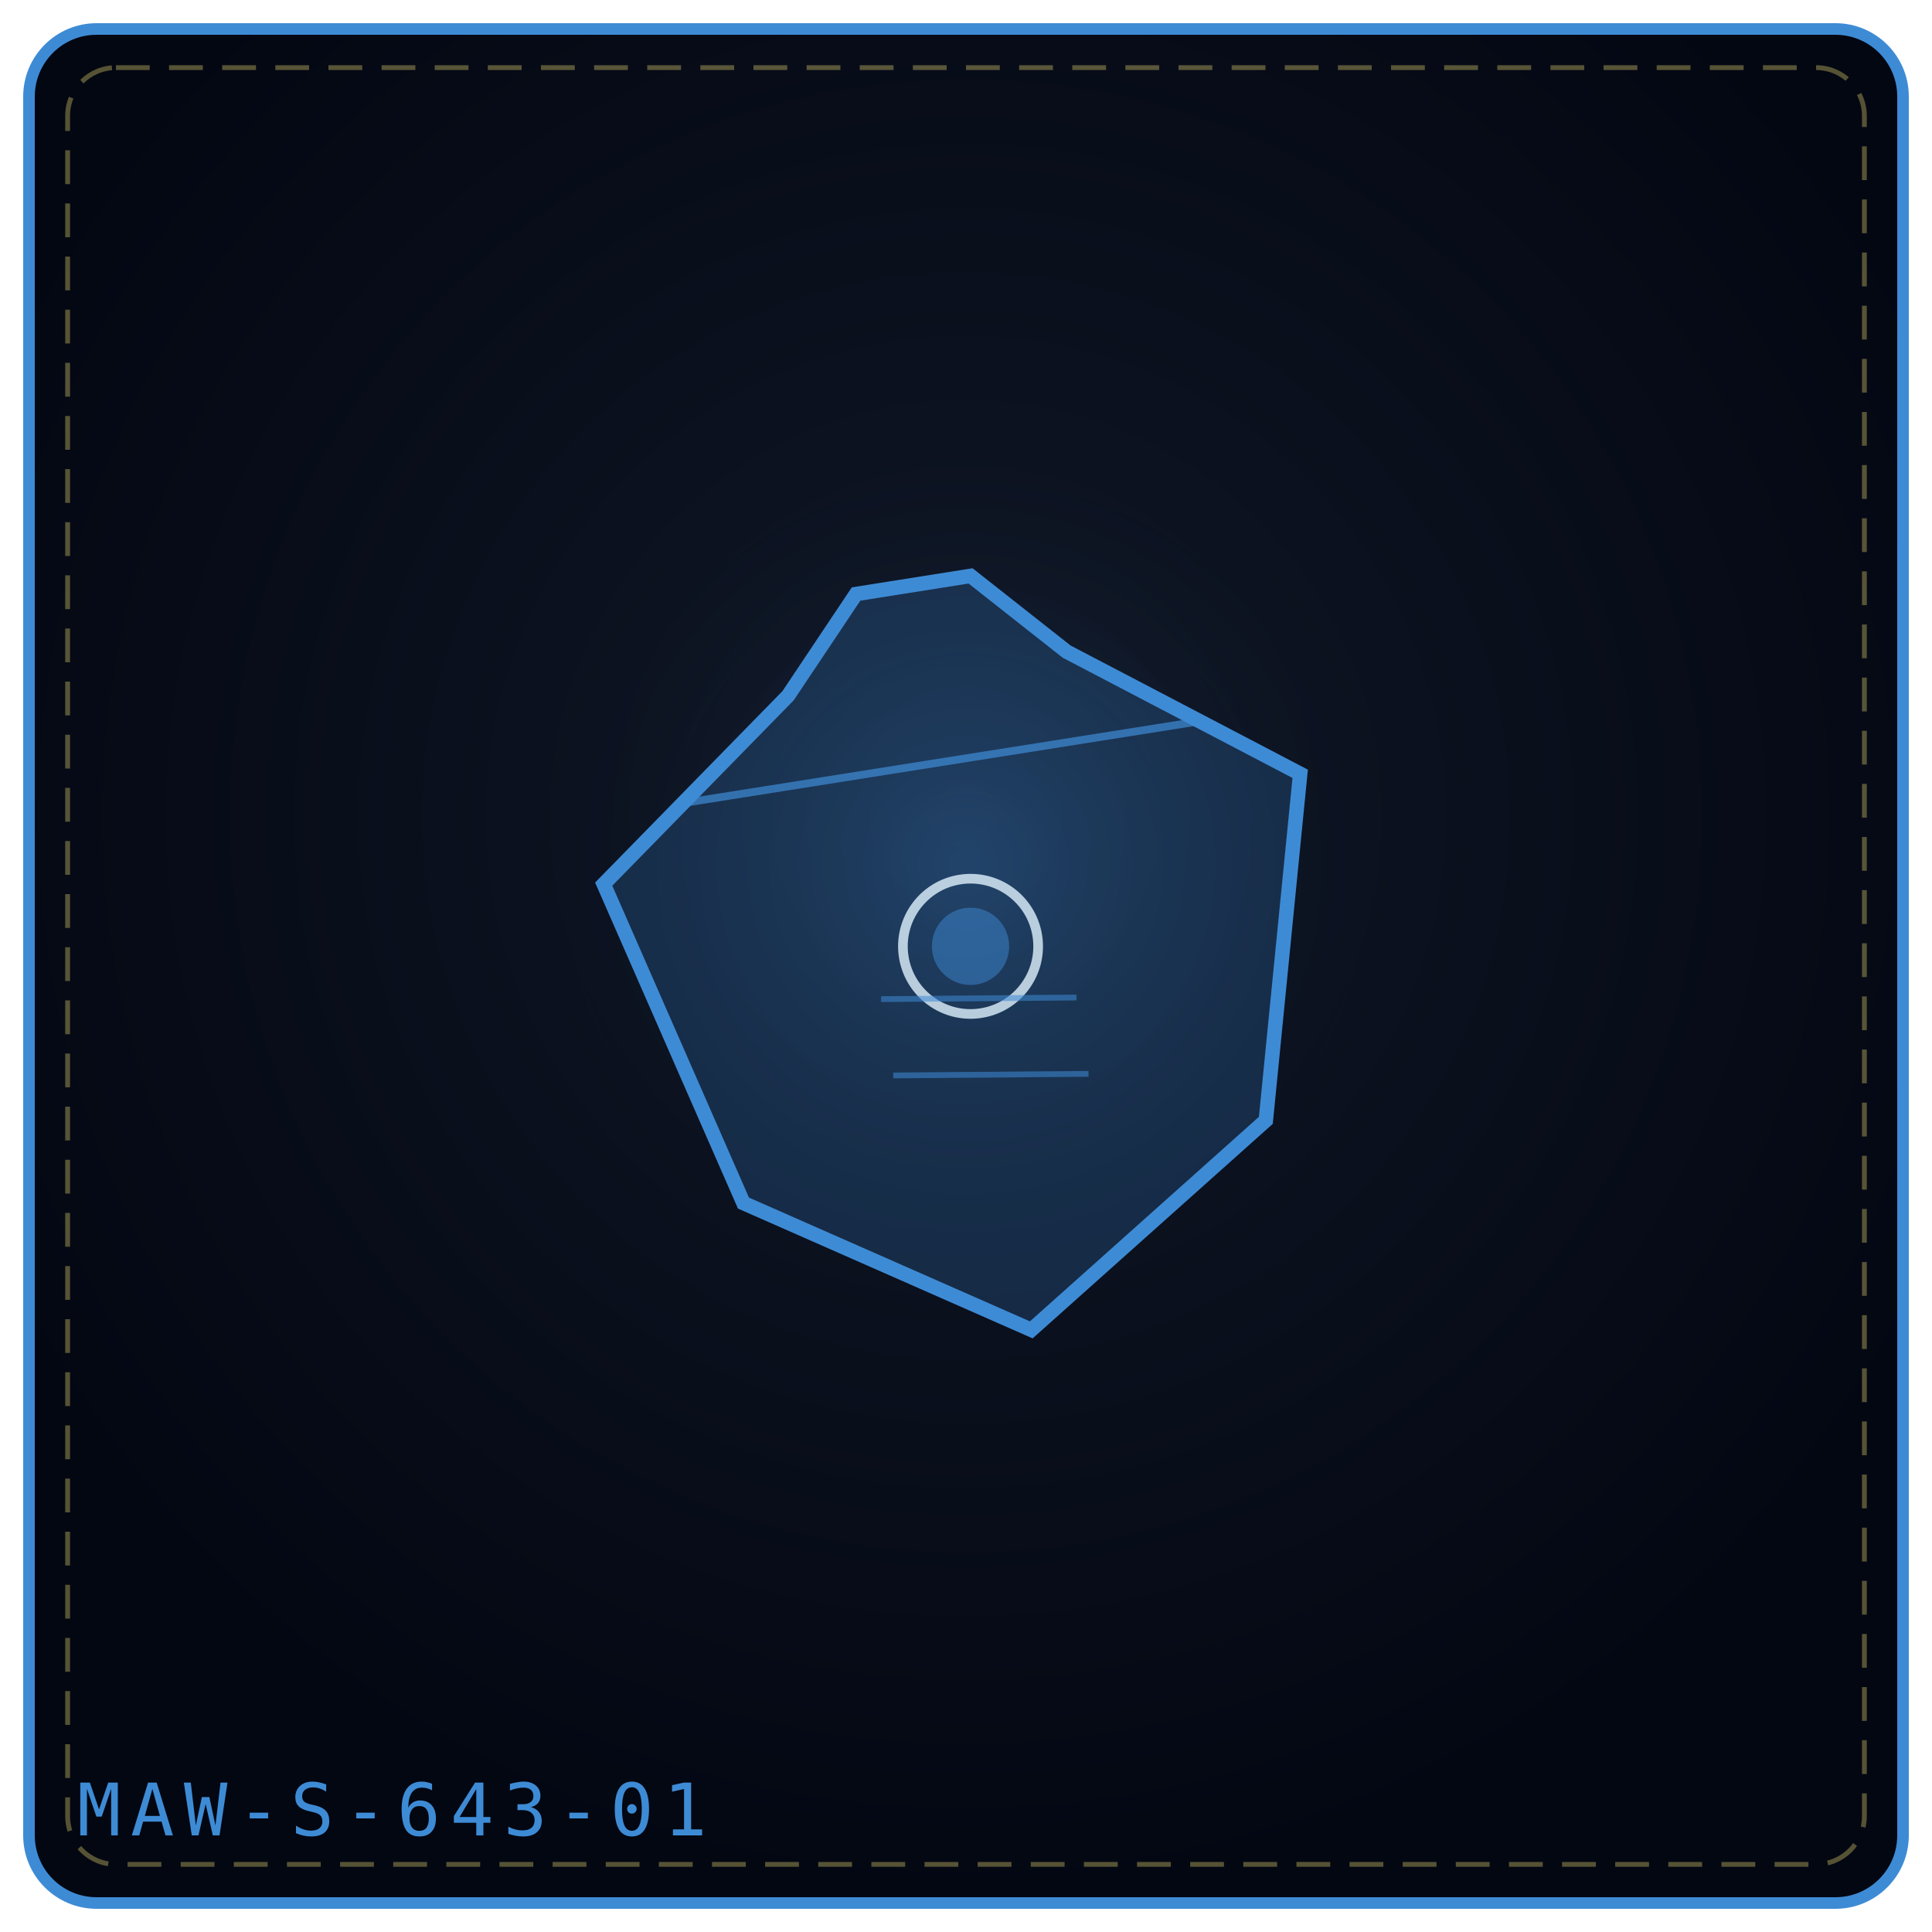
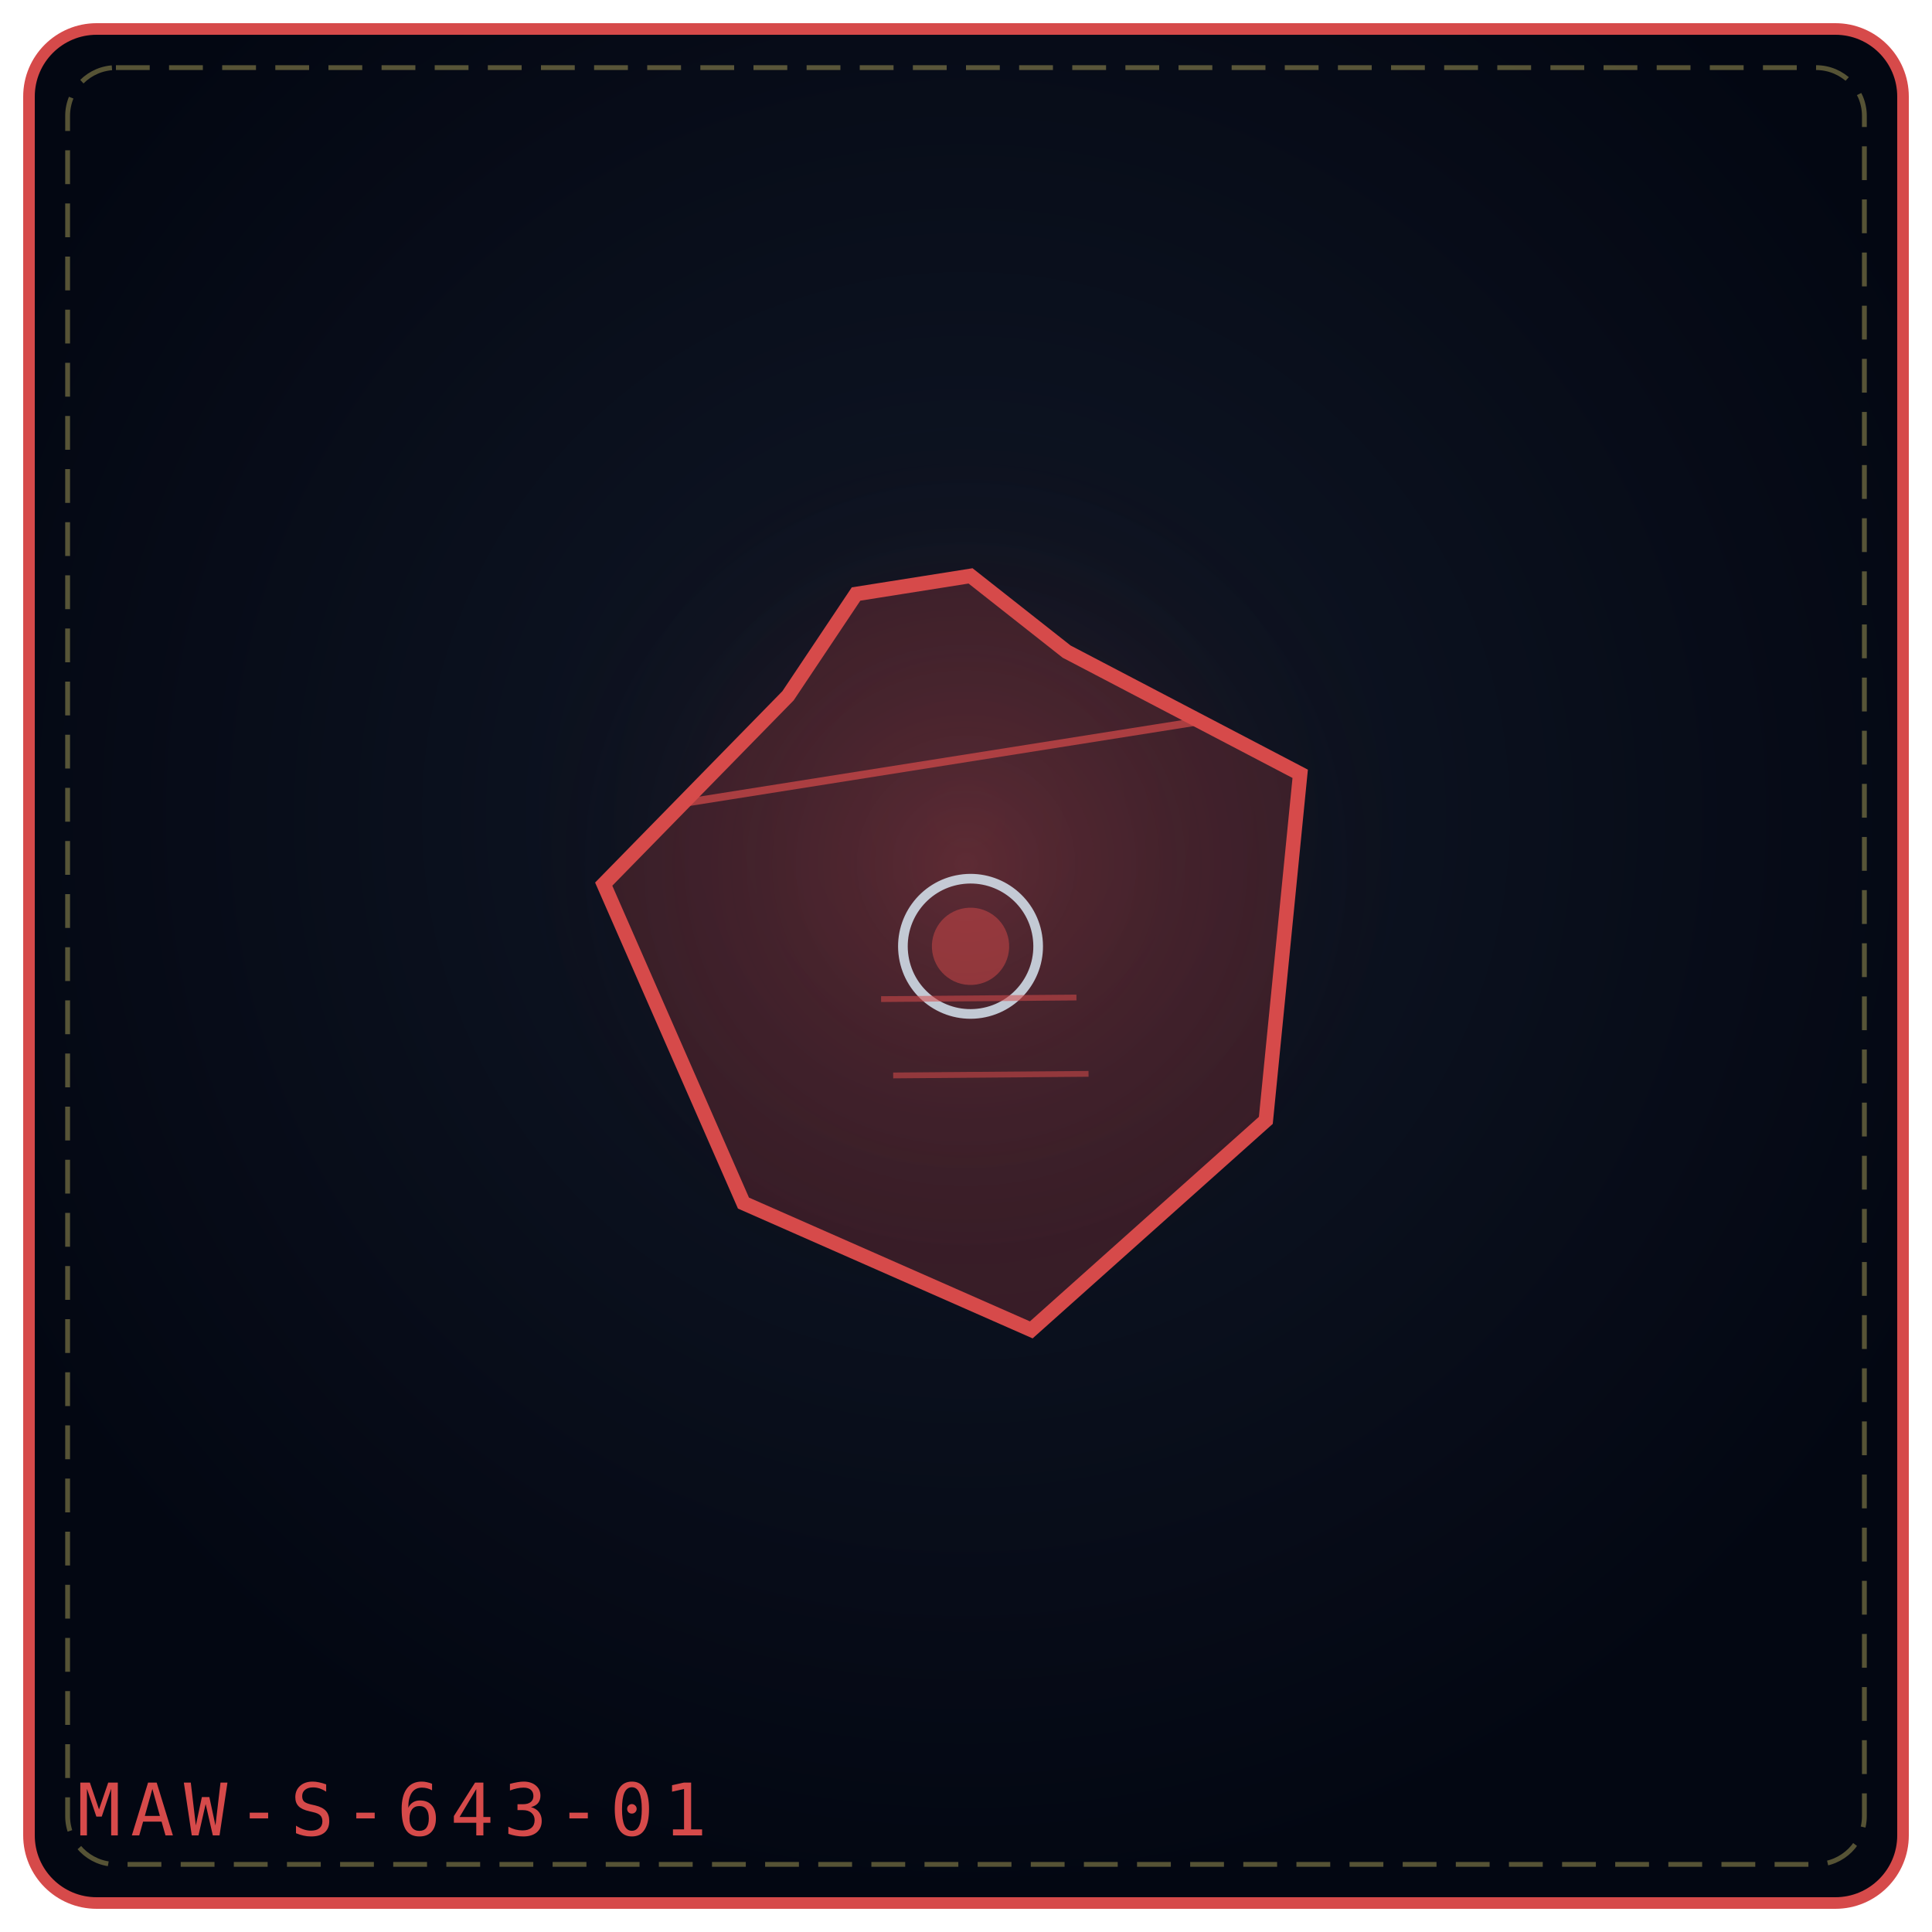
<svg xmlns="http://www.w3.org/2000/svg" viewBox="0 0 400 400" width="100%" height="100%" role="img" aria-label="THE FROZEN PLATE">
  <defs>
    <radialGradient id="bgdadad8" cx="50%" cy="42%" r="58%">
      <stop offset="0%" stop-color="#111827" />
      <stop offset="100%" stop-color="#030712" />
    </radialGradient>
    <radialGradient id="gldadad8" cx="50%" cy="46%" r="42%">
-       <stop offset="0%" stop-color="#3e8bd5" stop-opacity=".22" />
+       <stop offset="0%" stop-color="#d64a4a" stop-opacity=".22" />
      <stop offset="100%" stop-color="#000" stop-opacity="0" />
    </radialGradient>
  </defs>
-   <rect x="6" y="6" width="388" height="388" rx="14" fill="url(#bgdadad8)" stroke="#3e8bd5" stroke-width="2.4" />
+   <rect x="6" y="6" width="388" height="388" rx="14" fill="url(#bgdadad8)" stroke="#d64a4a" stroke-width="2.4" />
  <rect x="14" y="14" width="372" height="372" rx="10" fill="none" stroke="#f1df76" stroke-width="1" stroke-dasharray="7 4" opacity=".35" />
  <circle cx="200" cy="188" r="115" fill="url(#gldadad8)" />
  <g transform="rotate(-9 200.0 190.0)">
-     <path d="M127.0 171.4 L170.8 138.85 L188.0 120.25 L212.0 120.25 L229.2 138.85 L273.0 171.4 L254.75 241.15 L200.0 276.4 L145.25 241.15 Z" fill="#3e8bd5" fill-opacity=".22" stroke="#3e8bd5" stroke-width="3" />
-     <path d="M145.2 157.4 L254.8 157.4" fill="none" stroke="#3e8bd5" stroke-width="1.6" opacity=".7" />
+     <path d="M127.0 171.4 L170.8 138.85 L188.0 120.25 L212.0 120.25 L229.2 138.85 L273.0 171.4 L254.75 241.15 L200.0 276.4 L145.25 241.15 Z" fill="#d64a4a" fill-opacity=".22" stroke="#d64a4a" stroke-width="3" />
+     <path d="M145.2 157.4 L254.8 157.4" fill="none" stroke="#d64a4a" stroke-width="1.6" opacity=".7" />
    <circle cx="200.0" cy="196.0" r="14" fill="none" stroke="#e0f2fe" stroke-width="2" opacity=".8" />
-     <circle cx="200.0" cy="196.0" r="8" fill="#3e8bd5" fill-opacity=".5" />
-     <path d="M180.0 203.9 L220.0 209.9" fill="none" stroke="#3e8bd5" stroke-width="1.2" opacity=".55" />
-     <path d="M180.0 219.9 L220.0 225.9" fill="none" stroke="#3e8bd5" stroke-width="1.2" opacity=".55" />
+     <circle cx="200.0" cy="196.0" r="8" fill="#d64a4a" fill-opacity=".5" />
+     <path d="M180.0 203.9 L220.0 209.9" fill="none" stroke="#d64a4a" stroke-width="1.2" opacity=".55" />
+     <path d="M180.0 219.9 L220.0 225.9" fill="none" stroke="#d64a4a" stroke-width="1.2" opacity=".55" />
  </g>
-   <text x="16" y="380" font-family="monospace" font-size="15" letter-spacing="2" fill="#3e8bd5">MAW-S-643-01</text>
+   <text x="16" y="380" font-family="monospace" font-size="15" letter-spacing="2" fill="#d64a4a">MAW-S-643-01</text>
</svg>
